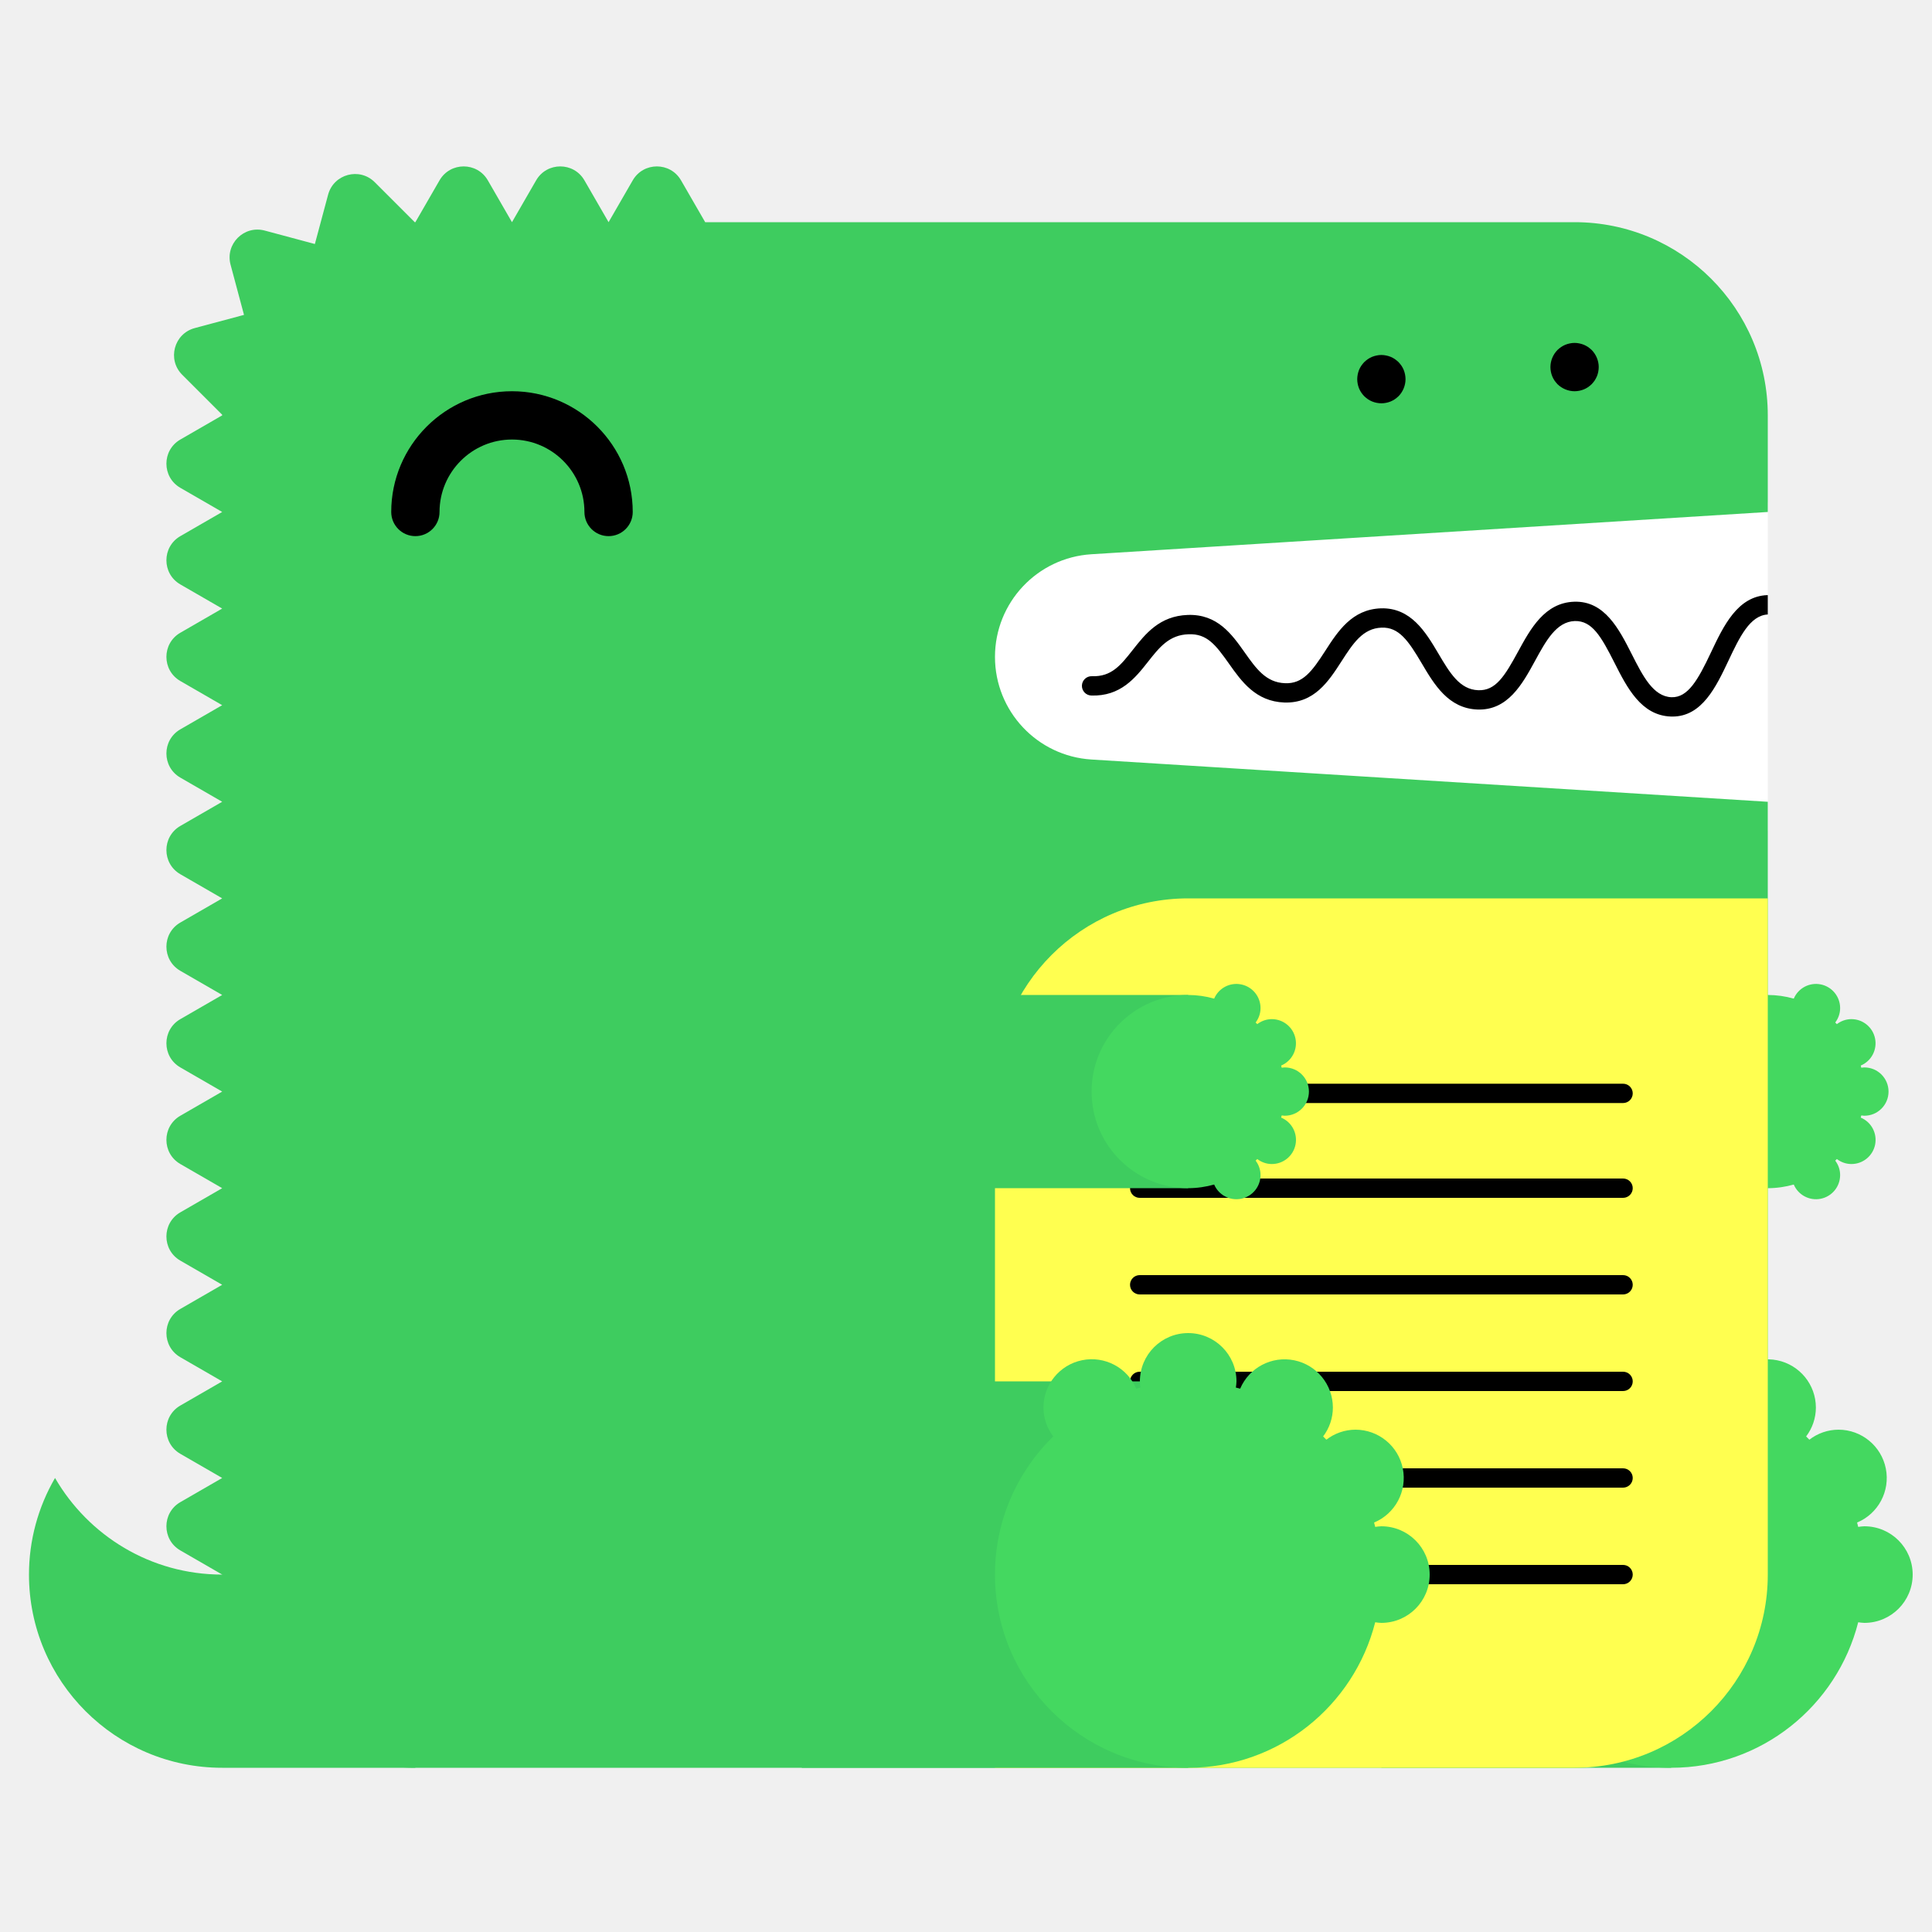
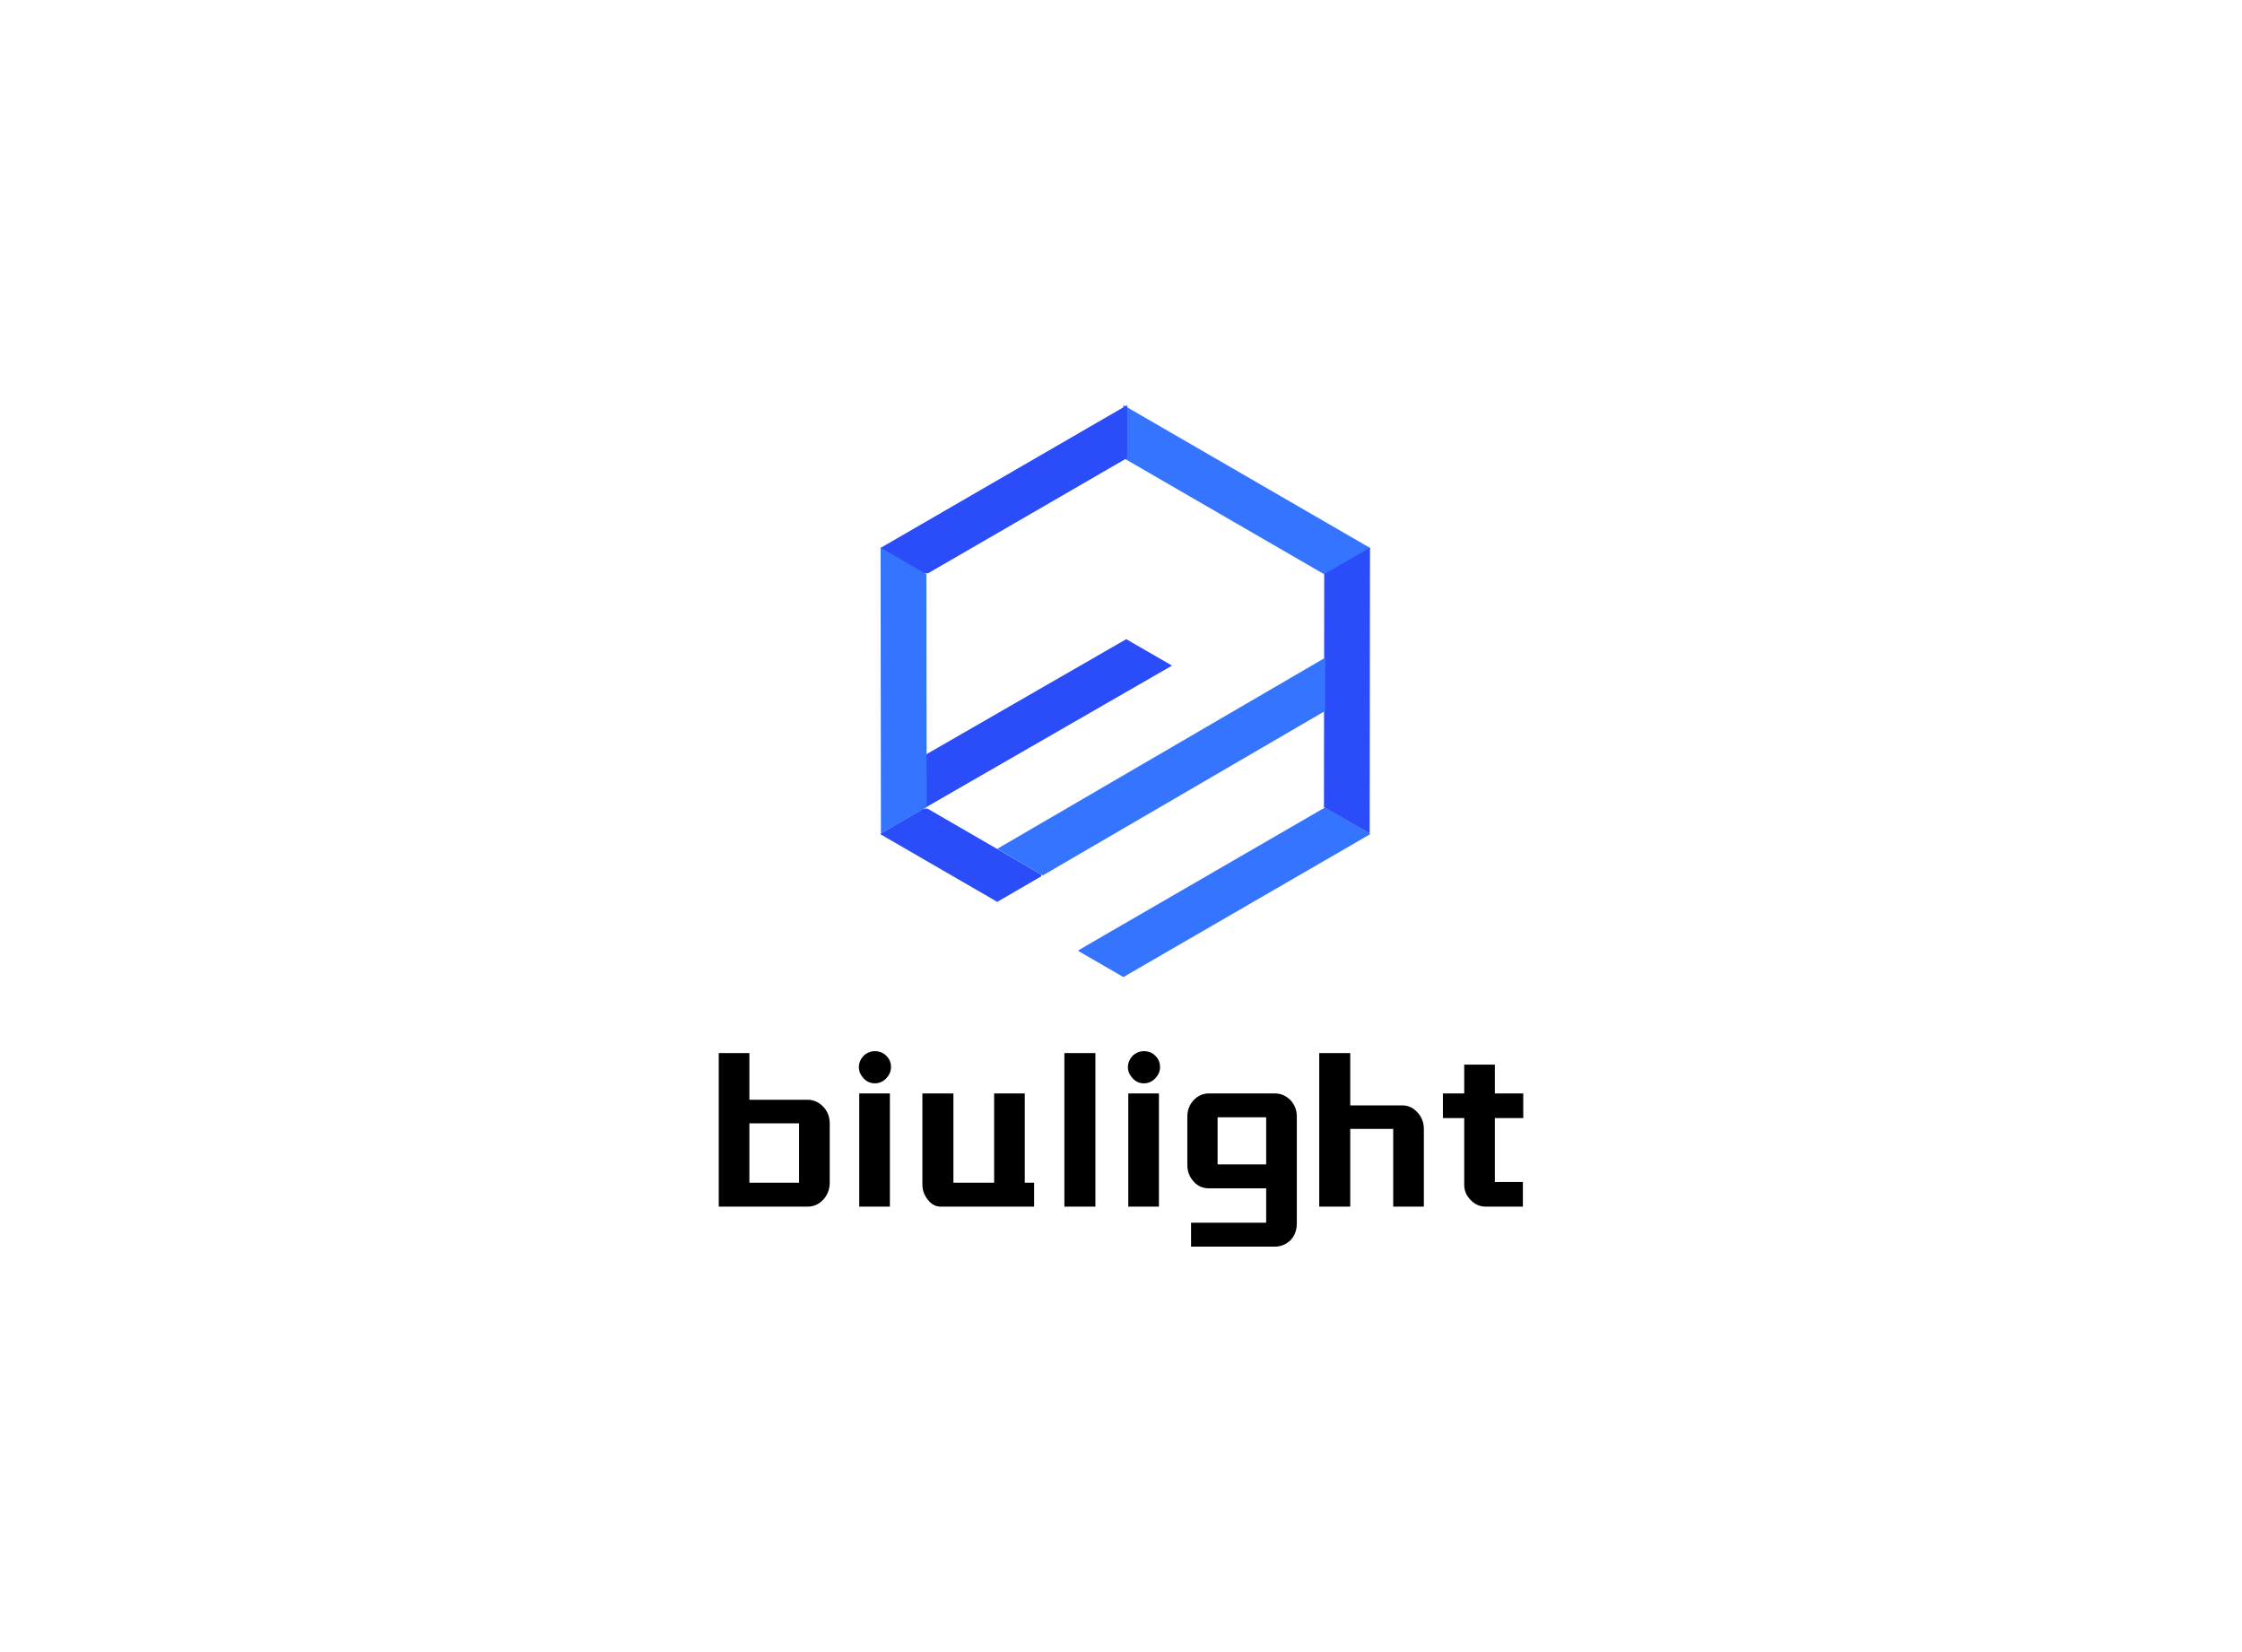
- <svg xmlns="http://www.w3.org/2000/svg" width="200" height="200" viewBox="0 0 200 200">
-   <g fill="none" fill-rule="evenodd">
-     <path fill="#FFF" d="M99 52h84v34H99z" />
-     <path d="M23 163c-7.398 0-13.843-4.027-17.303-10A19.886 19.886 0 0 0 3 163c0 11.046 8.954 20 20 20h20v-20H23z" fill="#3ECC5F" />
-     <path d="M112.98 57.376L183 53V43c0-11.046-8.954-20-20-20H73l-2.5-4.33c-1.112-1.925-3.889-1.925-5 0L63 23l-2.5-4.33c-1.111-1.925-3.889-1.925-5 0L53 23l-2.5-4.33c-1.111-1.925-3.889-1.925-5 0L43 23c-.022 0-.042.003-.065.003l-4.142-4.141c-1.57-1.571-4.252-.853-4.828 1.294l-1.369 5.104-5.192-1.392c-2.148-.575-4.111 1.389-3.535 3.536l1.39 5.193-5.102 1.367c-2.148.576-2.867 3.259-1.296 4.83l4.142 4.142c0 .021-.003.042-.003.064l-4.33 2.5c-1.925 1.111-1.925 3.889 0 5L23 53l-4.33 2.5c-1.925 1.111-1.925 3.889 0 5L23 63l-4.33 2.5c-1.925 1.111-1.925 3.889 0 5L23 73l-4.33 2.5c-1.925 1.111-1.925 3.889 0 5L23 83l-4.33 2.5c-1.925 1.111-1.925 3.889 0 5L23 93l-4.33 2.5c-1.925 1.111-1.925 3.889 0 5L23 103l-4.33 2.5c-1.925 1.111-1.925 3.889 0 5L23 113l-4.33 2.5c-1.925 1.111-1.925 3.889 0 5L23 123l-4.33 2.5c-1.925 1.111-1.925 3.889 0 5L23 133l-4.33 2.5c-1.925 1.111-1.925 3.889 0 5L23 143l-4.33 2.5c-1.925 1.111-1.925 3.889 0 5L23 153l-4.33 2.5c-1.925 1.111-1.925 3.889 0 5L23 163c0 11.046 8.954 20 20 20h120c11.046 0 20-8.954 20-20V83l-70.02-4.376A10.645 10.645 0 0 1 103 68c0-5.621 4.37-10.273 9.98-10.624" fill="#3ECC5F" />
-     <path fill="#3ECC5F" d="M143 183h30v-40h-30z" />
-     <path d="M193 158c-.219 0-.428.037-.639.064-.038-.15-.074-.301-.116-.451A5 5 0 0 0 190.32 148a4.96 4.96 0 0 0-3.016 1.036 26.531 26.531 0 0 0-.335-.336 4.955 4.955 0 0 0 1.011-2.987 5 5 0 0 0-9.599-1.959c-.148-.042-.297-.077-.445-.115.027-.211.064-.42.064-.639a5 5 0 0 0-5-5 5 5 0 0 0-5 5c0 .219.037.428.064.639-.148.038-.297.073-.445.115a4.998 4.998 0 0 0-9.599 1.959c0 1.125.384 2.151 1.011 2.987-3.717 3.632-6.031 8.693-6.031 14.3 0 11.046 8.954 20 20 20 9.339 0 17.16-6.41 19.361-15.064.211.027.42.064.639.064a5 5 0 0 0 5-5 5 5 0 0 0-5-5" fill="#44D860" />
-     <path fill="#3ECC5F" d="M153 123h30v-20h-30z" />
-     <path d="M193 115.5a2.5 2.5 0 1 0 0-5c-.109 0-.214.019-.319.032-.02-.075-.037-.15-.058-.225a2.501 2.501 0 0 0-.963-4.807c-.569 0-1.088.197-1.508.518a6.653 6.653 0 0 0-.168-.168c.314-.417.506-.931.506-1.494a2.5 2.5 0 0 0-4.8-.979A9.987 9.987 0 0 0 183 103c-5.522 0-10 4.478-10 10s4.478 10 10 10c.934 0 1.833-.138 2.69-.377a2.5 2.5 0 0 0 4.8-.979c0-.563-.192-1.077-.506-1.494.057-.055.113-.111.168-.168.42.321.939.518 1.508.518a2.5 2.5 0 0 0 .963-4.807c.021-.074.038-.15.058-.225.105.013.21.032.319.032" fill="#44D860" />
-     <path d="M63 55.5a2.5 2.5 0 0 1-2.5-2.5c0-4.136-3.364-7.5-7.5-7.5s-7.5 3.364-7.5 7.5a2.5 2.5 0 1 1-5 0c0-6.893 5.607-12.5 12.5-12.5S65.5 46.107 65.5 53a2.5 2.5 0 0 1-2.5 2.5" fill="#000" />
-     <path d="M103 183h60c11.046 0 20-8.954 20-20V93h-60c-11.046 0-20 8.954-20 20v70z" fill="#FFFF50" />
-     <path d="M168.02 124h-50.04a1 1 0 1 1 0-2h50.04a1 1 0 1 1 0 2m0 20h-50.04a1 1 0 1 1 0-2h50.04a1 1 0 1 1 0 2m0 20h-50.04a1 1 0 1 1 0-2h50.04a1 1 0 1 1 0 2m0-49.814h-50.04a1 1 0 1 1 0-2h50.04a1 1 0 1 1 0 2m0 19.814h-50.04a1 1 0 1 1 0-2h50.04a1 1 0 1 1 0 2m0 20h-50.04a1 1 0 1 1 0-2h50.04a1 1 0 1 1 0 2M183 61.611c-.012 0-.022-.006-.034-.005-3.09.105-4.552 3.196-5.842 5.923-1.346 2.85-2.387 4.703-4.093 4.647-1.889-.068-2.969-2.202-4.113-4.46-1.314-2.594-2.814-5.536-5.963-5.426-3.046.104-4.513 2.794-5.807 5.167-1.377 2.528-2.314 4.065-4.121 3.994-1.927-.07-2.951-1.805-4.136-3.813-1.321-2.236-2.848-4.75-5.936-4.664-2.994.103-4.465 2.385-5.763 4.4-1.373 2.13-2.335 3.428-4.165 3.351-1.973-.07-2.992-1.51-4.171-3.177-1.324-1.873-2.816-3.993-5.895-3.89-2.928.1-4.399 1.97-5.696 3.618-1.232 1.564-2.194 2.802-4.229 2.724a1 1 0 0 0-.072 2c3.017.101 4.545-1.8 5.872-3.487 1.177-1.496 2.193-2.787 4.193-2.855 1.926-.082 2.829 1.115 4.195 3.045 1.297 1.834 2.769 3.914 5.731 4.021 3.103.104 4.596-2.215 5.918-4.267 1.182-1.834 2.202-3.417 4.15-3.484 1.793-.067 2.769 1.35 4.145 3.681 1.297 2.197 2.766 4.686 5.787 4.796 3.125.108 4.634-2.62 5.949-5.035 1.139-2.088 2.214-4.06 4.119-4.126 1.793-.042 2.728 1.595 4.111 4.33 1.292 2.553 2.757 5.445 5.825 5.556l.169.003c3.064 0 4.518-3.075 5.805-5.794 1.139-2.41 2.217-4.68 4.067-4.773v-2z" fill="#000" />
-     <path fill="#3ECC5F" d="M83 183h40v-40H83z" />
-     <path d="M143 158c-.219 0-.428.037-.639.064-.038-.15-.074-.301-.116-.451A5 5 0 0 0 140.32 148a4.96 4.96 0 0 0-3.016 1.036 26.531 26.531 0 0 0-.335-.336 4.955 4.955 0 0 0 1.011-2.987 5 5 0 0 0-9.599-1.959c-.148-.042-.297-.077-.445-.115.027-.211.064-.42.064-.639a5 5 0 0 0-5-5 5 5 0 0 0-5 5c0 .219.037.428.064.639-.148.038-.297.073-.445.115a4.998 4.998 0 0 0-9.599 1.959c0 1.125.384 2.151 1.011 2.987-3.717 3.632-6.031 8.693-6.031 14.3 0 11.046 8.954 20 20 20 9.339 0 17.16-6.41 19.361-15.064.211.027.42.064.639.064a5 5 0 0 0 5-5 5 5 0 0 0-5-5" fill="#44D860" />
-     <path fill="#3ECC5F" d="M83 123h40v-20H83z" />
-     <path d="M133 115.5a2.5 2.5 0 1 0 0-5c-.109 0-.214.019-.319.032-.02-.075-.037-.15-.058-.225a2.501 2.501 0 0 0-.963-4.807c-.569 0-1.088.197-1.508.518a6.653 6.653 0 0 0-.168-.168c.314-.417.506-.931.506-1.494a2.5 2.5 0 0 0-4.8-.979A9.987 9.987 0 0 0 123 103c-5.522 0-10 4.478-10 10s4.478 10 10 10c.934 0 1.833-.138 2.69-.377a2.5 2.5 0 0 0 4.8-.979c0-.563-.192-1.077-.506-1.494.057-.055.113-.111.168-.168.42.321.939.518 1.508.518a2.5 2.5 0 0 0 .963-4.807c.021-.074.038-.15.058-.225.105.013.21.032.319.032" fill="#44D860" />
-     <path d="M143 41.75c-.16 0-.33-.02-.49-.05a2.52 2.52 0 0 1-.47-.14c-.15-.06-.29-.14-.431-.23-.13-.09-.259-.2-.38-.31-.109-.12-.219-.24-.309-.38s-.17-.28-.231-.43a2.619 2.619 0 0 1-.189-.96c0-.16.02-.33.05-.49.03-.16.08-.31.139-.47.061-.15.141-.29.231-.43.09-.13.2-.26.309-.38.121-.11.25-.22.38-.31.141-.09.281-.17.431-.23.149-.06.31-.11.47-.14.32-.07.65-.07.98 0 .159.03.32.08.47.14.149.06.29.14.43.23.13.09.259.2.38.31.11.12.22.25.31.38.09.14.17.28.23.43.06.16.11.31.14.47.029.16.05.33.05.49 0 .66-.271 1.31-.73 1.77-.121.11-.25.22-.38.31-.14.09-.281.17-.43.23a2.565 2.565 0 0 1-.96.19m20-1.25c-.66 0-1.3-.27-1.771-.73a3.802 3.802 0 0 1-.309-.38c-.09-.14-.17-.28-.231-.43a2.619 2.619 0 0 1-.189-.96c0-.66.27-1.3.729-1.77.121-.11.25-.22.38-.31.141-.09.281-.17.431-.23.149-.06.31-.11.47-.14.32-.07.66-.07.98 0 .159.03.32.08.47.14.149.06.29.14.43.23.13.09.259.2.38.31.459.47.73 1.11.73 1.77 0 .16-.021.33-.05.49-.03.16-.08.32-.14.47-.07.15-.14.29-.23.43-.09.13-.2.26-.31.38-.121.11-.25.22-.38.31-.14.09-.281.17-.43.23a2.565 2.565 0 0 1-.96.19" fill="#000" />
+ <svg xmlns="http://www.w3.org/2000/svg" height="100%" version="1.1" width="100%" preserveAspectRatio="xMidYMid meet" viewBox="0 0 600 442">
+   <defs />
+   <g id="root" contentwidth="215.3" contentheight="225.2">
+     <rect class="background" height="2000%" width="2000%" y="-1000%" x="-1000%" style="" fill="#ffffff" />
+     <rect class="watermarklayer" height="100%" width="100%" y="0" x="0" style="" fill="none" />
+     <g class="content" id="content" transform="matrix(1,0,0,1,1.65,3.4)">
+       <g class="icon">
+         <svg height="153" version="1.1" width="78" x="287" y="105" preserveAspectRatio="none" transform="matrix(1,0,0,1,0,0)">
+           <defs />
+           <svg viewBox="288 105 78 153">
+             <path d="m299.976 105 66.031 38.228v.173l-12.22 7.074v-.173l-53.811-31.154V105Zm53.812 107.601 12.219 7.074v.173l-66 38.208v.02l-.016-.01-.015.01-.001-.02-12.196-7.061 12.207-7.079.005.003 53.797-31.145v-.173Z" id="prefix-kM3-形状结合" fill="#3574FE" fill-rule="nonzero" />
+           </svg>
+         </svg>
+         <svg height="25" version="1.1" width="43" x="234" y="213" preserveAspectRatio="none" transform="matrix(1,0,0,1,0,0)">
+           <defs />
+           <svg viewBox="234 213 43 25">
+             <path d="M246.195 212.601v.173l31.239 18.086-12.203 7.082-31.255-18.094v-.173l12.219-7.074Z" id="prefix-NOl-形状结合" fill="#2B4DF9" fill-rule="nonzero" />
+           </svg>
+         </svg>
+         <svg height="80" version="1.1" width="72" x="240" y="152" preserveAspectRatio="none" transform="matrix(1,0,0,1,0,0)">
+           <defs />
+           <svg viewBox="240 152 72 80">
+             <path d="m242.79 169.203 66.032 38.229v.172l-12.22 7.074v-.173l-53.812-31.154v-14.148Z" id="prefix-geH-形状结合备份-13" fill="#2B4DF9" fill-rule="nonzero" transform="rotate(120 275.806 191.941)" />
+           </svg>
+         </svg>
+         <svg height="45" version="1.1" width="66" x="234" y="105" preserveAspectRatio="none" transform="matrix(1,0,0,1,0,0)">
+           <defs />
+           <svg viewBox="234 105 66 45">
+             <path d="m233.993 105 66.031 38.228v.173l-12.219 7.074v-.173l-53.812-31.154V105Z" id="prefix-aCO-形状结合备份-8" fill="#2B4DF9" fill-rule="nonzero" transform="matrix(-1 0 0 1 534.017 0)" />
+           </svg>
+         </svg>
+         <svg height="80" version="1.1" width="72" x="201" y="143" preserveAspectRatio="none" transform="matrix(1,0,0,1,0,0)">
+           <defs />
+           <svg viewBox="201 143 72 80">
+             <path d="m204.179 160.382 66.031 38.228v.173l-12.22 7.074v-.173l-53.81-31.154v-14.148Z" id="prefix-w1m-形状结合备份-9" fill="#3574FE" fill-rule="nonzero" transform="scale(-1 1) rotate(60 0 -227.713)" />
+           </svg>
+         </svg>
+         <svg height="80" version="1.1" width="72" x="326" y="143" preserveAspectRatio="none" transform="matrix(1,0,0,1,0,0)">
+           <defs />
+           <svg viewBox="327 143 72 80">
+             <path d="m329.79 160.382 66.031 38.228v.173l-12.22 7.074v-.173L329.79 174.53v-14.148Z" id="prefix-9j8-形状结合备份-10" fill="#2B4DF9" fill-rule="nonzero" transform="rotate(60 362.805 183.12)" />
+           </svg>
+         </svg>
+         <svg height="59" version="1.1" width="88" x="265" y="172" preserveAspectRatio="none" transform="matrix(1,0,0,1,0,0)">
+           <defs />
+           <svg viewBox="265 172 88 59">
+             <path id="prefix-lDf-路径-7" fill="#3574FE" d="m265.212 223.763 12.22 7.096 76.26-44.422v-14.23z" />
+           </svg>
+         </svg>
+       </g>
+       <g id="icon_name_and_slogan_gap">
+             </g>
+       <g class="name_and_slogan" id="name_and_slogan_id">
+         <g class="name">
+           <g id="nameDefaultGroup">
+             <path d="M220.4 313 Q220.4 315.7 218.7 317.6 Q216.9 319.5 214.5 319.5 L190.7 319.5 L190.7 278.4 L198.9 278.4 L198.9 290.9 L214.5 290.9 Q216.9 290.9 218.7 292.8 Q220.4 294.6 220.4 297.3 L220.4 313 Z M212.2 297.2 L198.9 297.2 L198.9 313.1 L212.2 313.1 L212.2 297.2 M235.5 285.2 Q234.2 286.5 232.5 286.5 Q230.7 286.5 229.5 285.2 Q228.2 283.8 228.2 282.2 Q228.2 280.5 229.5 279.1 Q230.8 277.9 232.5 277.9 Q234.3 277.9 235.5 279.1 Q236.8 280.3 236.8 282.2 Q236.8 283.8 235.5 285.2 Z M228.3 319.5 L236.5 319.5 L236.5 289.2 L228.3 289.2 L228.3 319.5 M272.6 313.1 L275.1 313.1 L275.1 319.5 L250.1 319.5 Q248.1 319.5 246.7 317.7 Q245.2 315.9 245.2 313.6 L245.2 289.2 L253.5 289.2 L253.5 313.1 L264.4 313.1 L264.4 289.2 L272.6 289.2 L272.6 313.1 M283.2 278.4 L291.5 278.4 L291.5 319.5 L283.2 319.5 L283.2 278.4 M307.5 285.2 Q306.2 286.5 304.5 286.5 Q302.7 286.5 301.5 285.2 Q300.2 283.8 300.2 282.2 Q300.2 280.5 301.5 279.1 Q302.8 277.9 304.5 277.9 Q306.3 277.9 307.5 279.1 Q308.8 280.3 308.8 282.2 Q308.8 283.8 307.5 285.2 Z M300.3 319.5 L308.5 319.5 L308.5 289.2 L300.3 289.2 L300.3 319.5 M337.2 323.8 L337.2 314.6 L321.9 314.6 Q319.4 314.6 317.8 312.8 Q316.1 310.9 316.1 308.4 L316.1 295.4 Q316.1 292.8 317.8 291 Q319.5 289.2 321.9 289.2 L339.5 289.2 Q341.9 289.2 343.7 291 Q345.4 292.8 345.4 295.4 L345.4 324 Q345.4 326.7 343.7 328.5 Q341.9 330.2 339.5 330.2 L317.1 330.2 L317.1 323.8 L337.2 323.8 Z M337.2 308.2 L337.2 295.6 L324.2 295.6 L324.2 308.2 L337.2 308.2 M371.2 298.7 L359.7 298.7 L359.7 319.5 L351.4 319.5 L351.4 278.4 L359.7 278.4 L359.7 292.4 L373.6 292.4 Q376 292.4 377.7 294.3 Q379.4 296.1 379.4 298.8 L379.4 319.5 L371.2 319.5 L371.2 298.7 M405.9 319.5 L396 319.5 Q393.6 319.5 391.9 317.7 Q390.2 316 390.2 313.6 L390.2 295.8 L384.5 295.8 L384.5 289.2 L390.2 289.2 L390.2 281.5 L398.4 281.5 L398.4 289.2 L406 289.2 L406 295.8 L398.4 295.8 L398.4 312.9 L405.9 312.9 L405.9 319.5 " style="" fill="#000000" transform="matrix(1,0,0,1,0,0)" />
+           </g>
+         </g>
+         <g class="slogan">
+           <g id="sloganDefaultGroup" />
+         </g>
+       </g>
+       <g class="border">
+             </g>
+     </g>
+     <defs id="defs">
+       <mask id="mask">
+         <rect id="showAll" fill="white" x="201" y="105" width="197" height="153" />
+         <rect id="hideNameBg" fill="black" x="0" y="0" width="0" height="0" stroke-width="2" stroke="black" />
+         <rect id="hideSloganBg" fill="black" x="0" y="0" width="0" height="0" stroke-width="2" stroke="black" />
+       </mask>
+     </defs>
  </g>
</svg>
